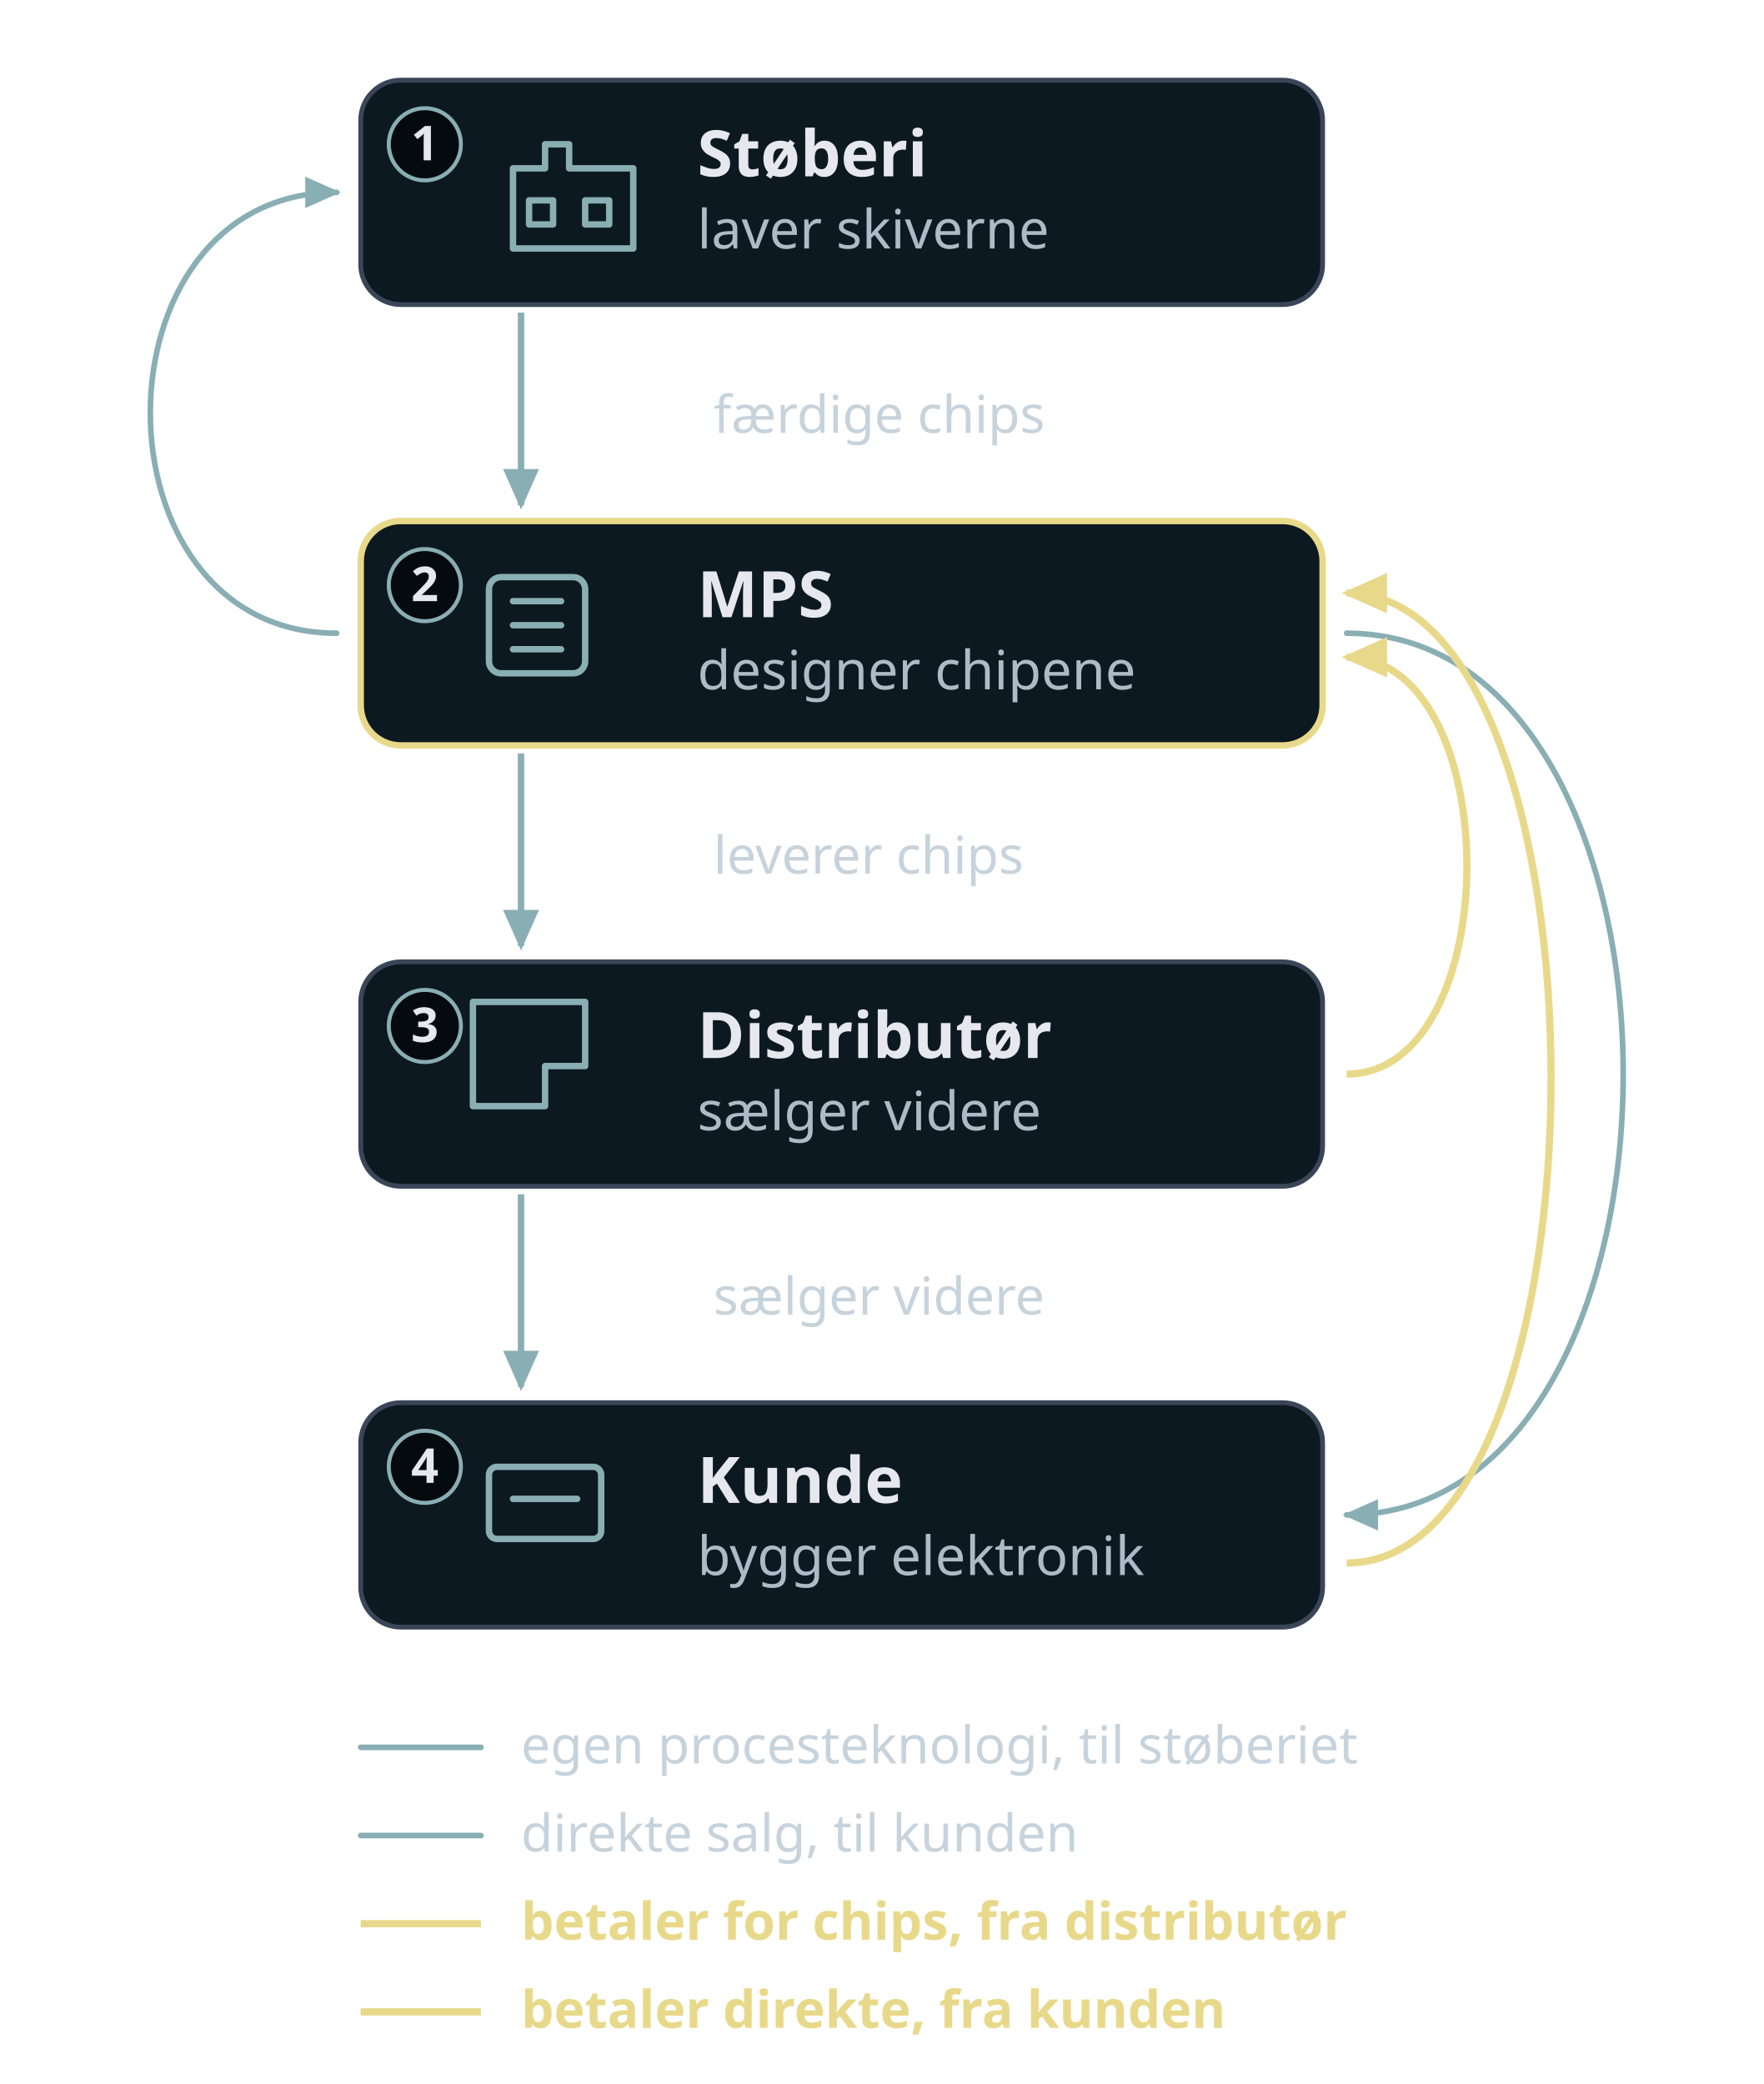
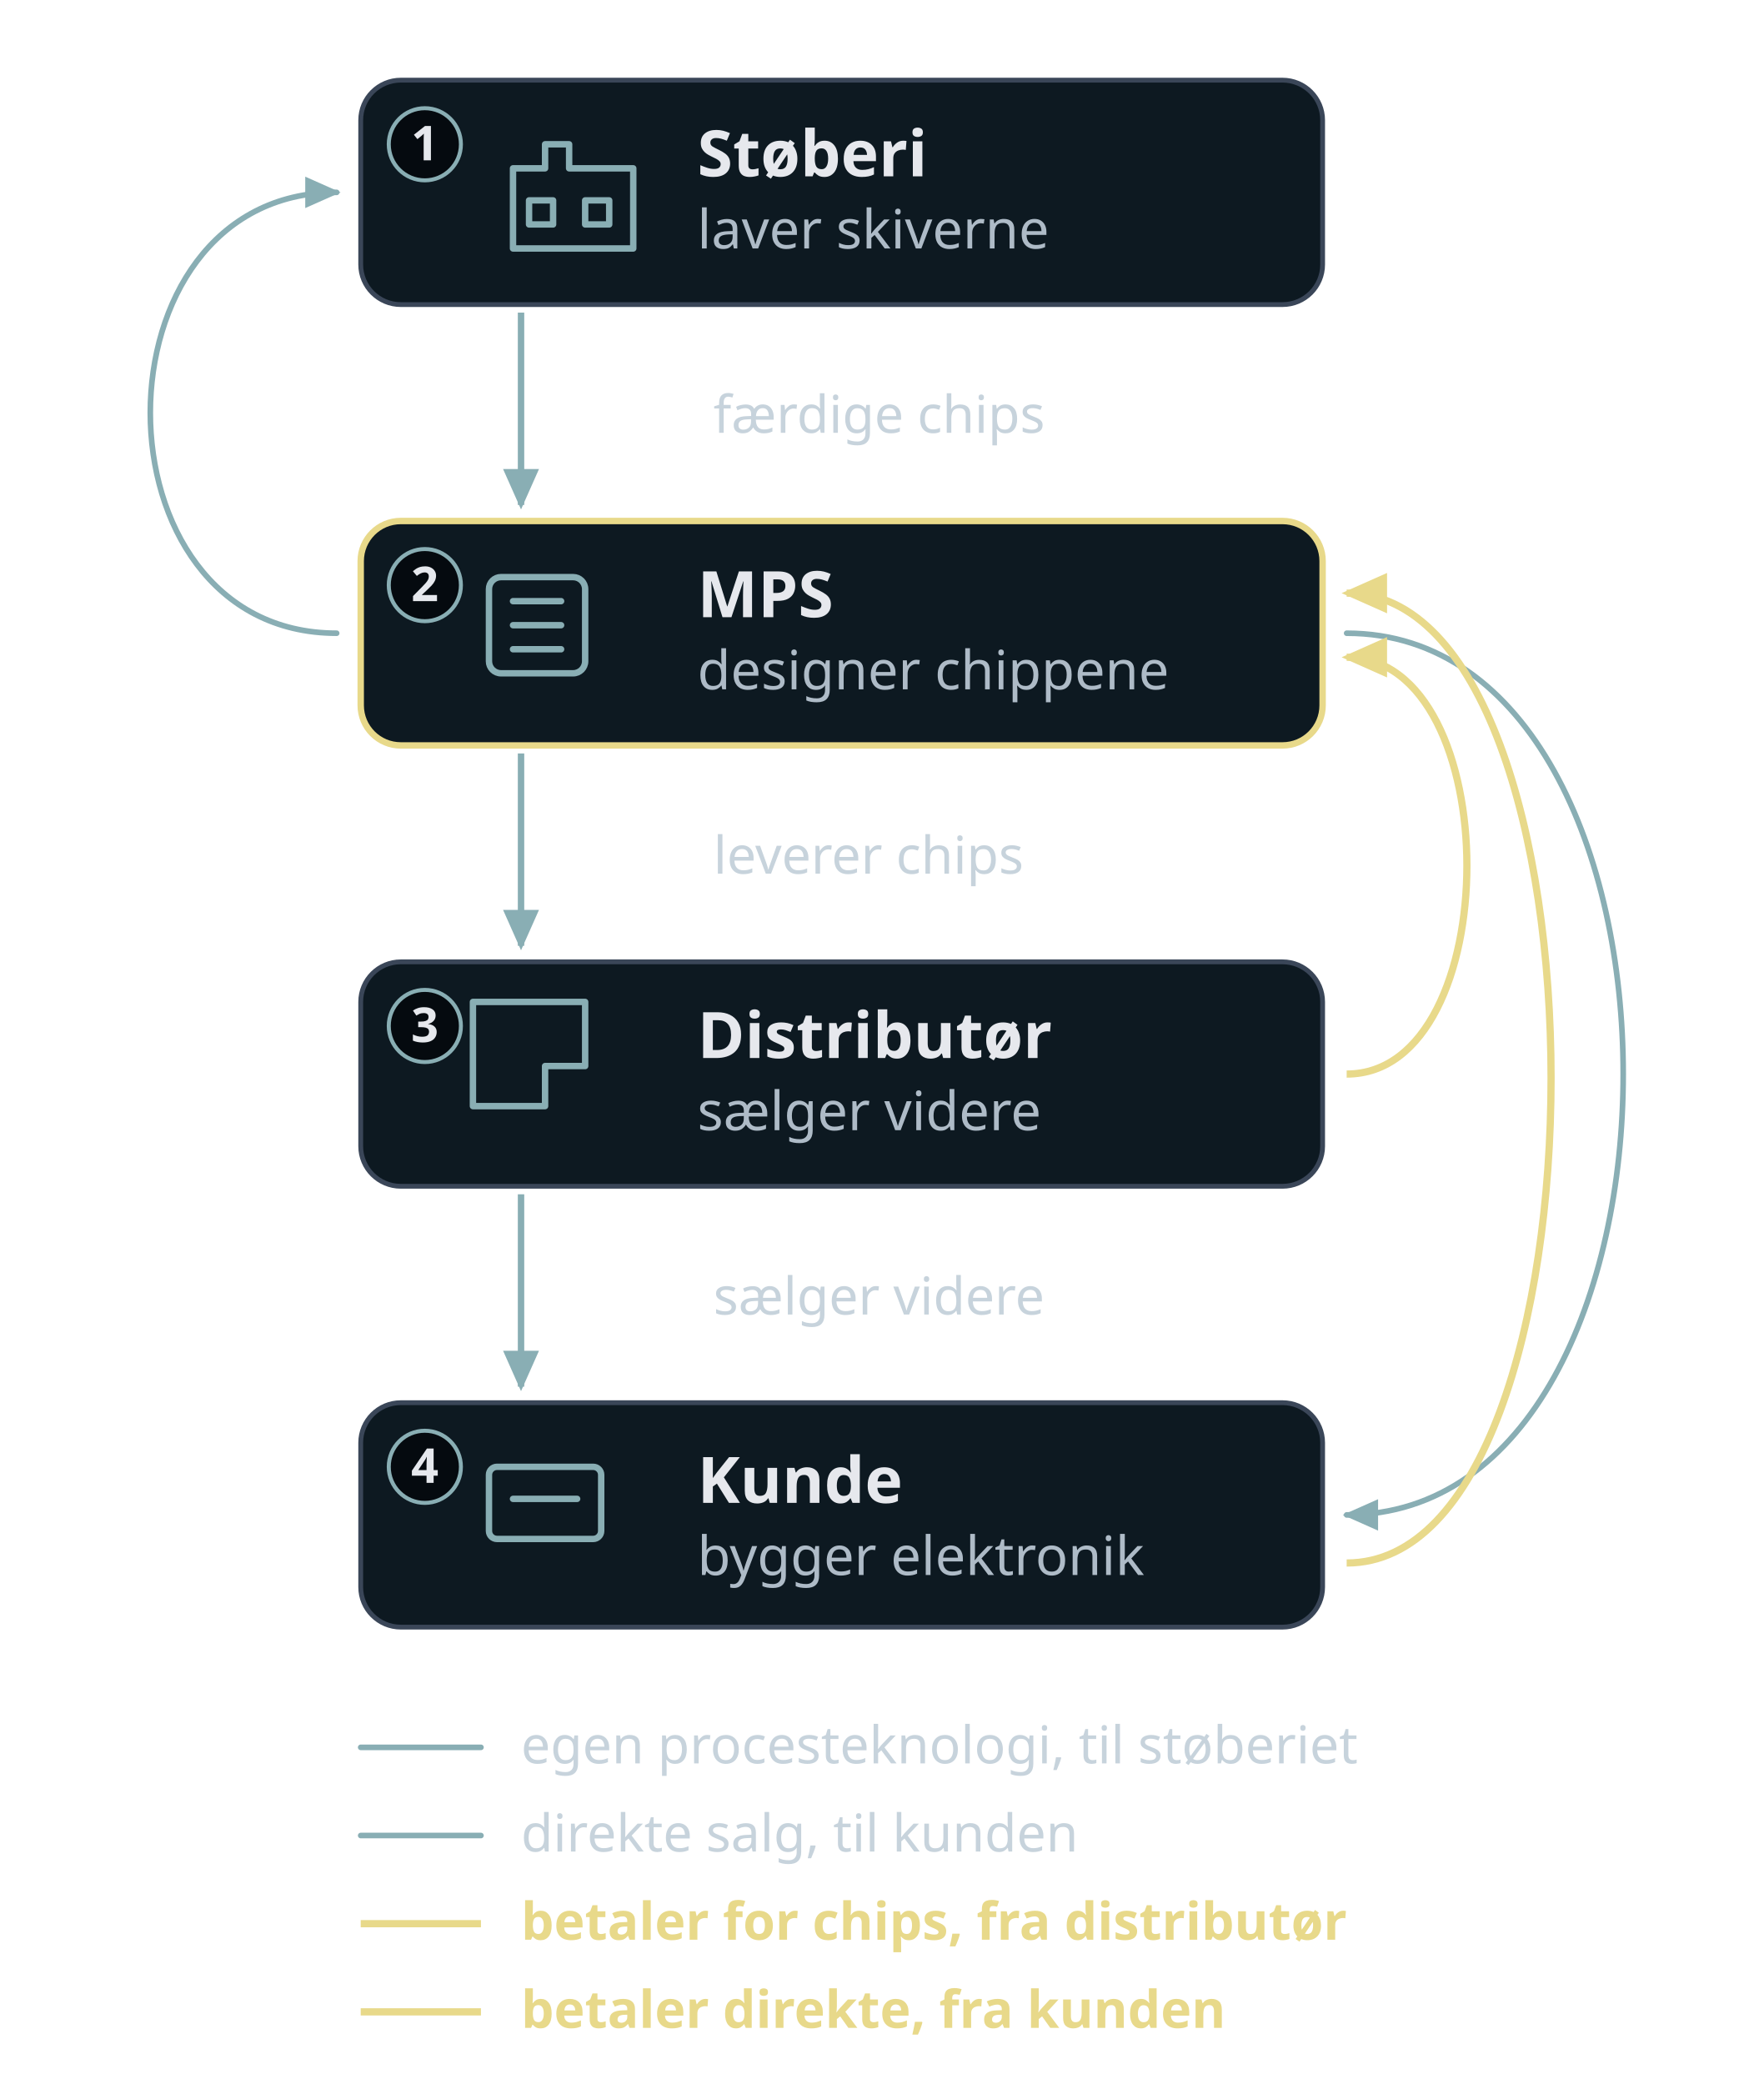
<svg xmlns="http://www.w3.org/2000/svg" class="cr-model cr-model-d" viewBox="0 0 440 520" role="img" aria-labelledby="cr-model-t cr-model-d">
  <defs>
    <marker id="cr-pil" viewBox="0 0 10 10" refX="8" refY="5" markerWidth="7" markerHeight="7" orient="auto-start-reverse">
      <path d="M0,1 L9,5 L0,9 z" fill="#89aeb4" />
    </marker>
    <marker id="cr-pil-g" viewBox="0 0 10 10" refX="8" refY="5" markerWidth="7" markerHeight="7" orient="auto-start-reverse">
      <path d="M0,1 L9,5 L0,9 z" fill="#e8d98a" />
    </marker>
  </defs>
  <style>
.cr-model-d .t{text-anchor:start;font:600 16px 'DM Sans',sans-serif;fill:#e6e8ed}
.cr-model-d .s{text-anchor:start;font:400 13.5px 'DM Sans',sans-serif;fill:#aebbc7}
.cr-model-d .pr{text-anchor:start;font:500 13px 'DM Sans',sans-serif;fill:#c7d3dc}
.cr-model-d .pg{text-anchor:start;font:600 13px 'DM Sans',sans-serif;fill:#e8d98a}
.cr-model-d .k{fill:#0d1921;stroke:#3a4658;stroke-width:1.2}
.cr-model-d .ik{fill:none;stroke:#89aeb4;stroke-width:1.6;stroke-linecap:round;stroke-linejoin:round}
.cr-model-d .l{fill:none;stroke:#89aeb4;stroke-width:1.6}
.cr-model-d .ld{fill:none;stroke:#89aeb4;stroke-width:1.4;stroke-linecap:round}
.cr-model-d .g1{fill:none;stroke:#e8d98a;stroke-width:1.8}
.cr-model-d .g2{fill:none;stroke:#e8d98a;stroke-width:1.8}
.cr-model-d .nr{fill:#050a0f;stroke:#89aeb4;stroke-width:1}
.cr-model-d .nrt{font:600 12px 'DM Sans',sans-serif;fill:#e6e8ed;text-anchor:middle}
</style>
  <path class="ld" d="M84,158 C22,158 22,48 84,48" marker-end="url(#cr-pil)" />
  <rect class="k" x="90" y="20" width="240" height="56" rx="10" />
  <circle class="nr" cx="106" cy="36" r="9" />
  <text class="nrt" x="106" y="40">1</text>
  <path class="ik" d="M128,62 V42 H136 V36 H142 V42 H158 V62 Z M132,50h6v6h-6z M146,50h6v6h-6z" />
  <text class="t" x="174" y="44">Støberi</text>
  <text class="s" x="174" y="62">laver skiverne</text>
  <path class="l" d="M130,78 V126" marker-end="url(#cr-pil)" />
  <text class="pr" x="178" y="108">færdige chips</text>
  <rect class="k" x="90" y="130" width="240" height="56" rx="10" style="stroke:#e8d98a;stroke-width:1.6" />
  <circle class="nr" cx="106" cy="146" r="9" />
  <text class="nrt" x="106" y="150">2</text>
  <rect class="ik" x="122" y="144" width="24" height="24" rx="3" />
  <path class="ik" d="M128,150h12M128,156h12M128,162h12" />
  <text class="t" x="174" y="154">MPS</text>
-   <text class="s" x="174" y="172">designer chipene</text>
+   <text class="s" x="174" y="172">designer chippene</text>
  <path class="l" d="M130,188 V236" marker-end="url(#cr-pil)" />
  <text class="pr" x="178" y="218">leverer chips</text>
  <rect class="k" x="90" y="240" width="240" height="56" rx="10" />
  <circle class="nr" cx="106" cy="256" r="9" />
  <text class="nrt" x="106" y="260">3</text>
  <path class="ik" d="M118,250 h28 v16 h-10 v10 h-18 z" />
  <text class="t" x="174" y="264">Distributør</text>
  <text class="s" x="174" y="282">sælger videre</text>
  <path class="l" d="M130,298 V346" marker-end="url(#cr-pil)" />
  <text class="pr" x="178" y="328">sælger videre</text>
  <rect class="k" x="90" y="350" width="240" height="56" rx="10" />
  <circle class="nr" cx="106" cy="366" r="9" />
  <text class="nrt" x="106" y="370">4</text>
  <rect class="ik" x="122" y="366" width="28" height="18" rx="2" />
  <path class="ik" d="M128,374h16" />
  <text class="t" x="174" y="375">Kunde</text>
  <text class="s" x="174" y="393">bygger elektronik</text>
  <path class="ld" d="M336,158 C428,158 428,378 336,378" marker-end="url(#cr-pil)" />
  <path class="g1" d="M336,268 C376,268 376,164 336,164" marker-end="url(#cr-pil-g)" />
  <path class="g2" d="M336,390 C404,390 404,148 336,148" marker-end="url(#cr-pil-g)" />
  <line x1="90" x2="120" y1="436" y2="436" class="ld" />
  <text class="pr" x="130" y="440">egen procesteknologi, til støberiet</text>
  <line x1="90" x2="120" y1="458" y2="458" class="ld" />
  <text class="pr" x="130" y="462">direkte salg, til kunden</text>
  <line x1="90" x2="120" y1="480" y2="480" class="g1" />
  <text class="pg" x="130" y="484">betaler for chips, fra distributør</text>
  <line x1="90" x2="120" y1="502" y2="502" class="g2" />
  <text class="pg" x="130" y="506">betaler direkte, fra kunden</text>
</svg>
